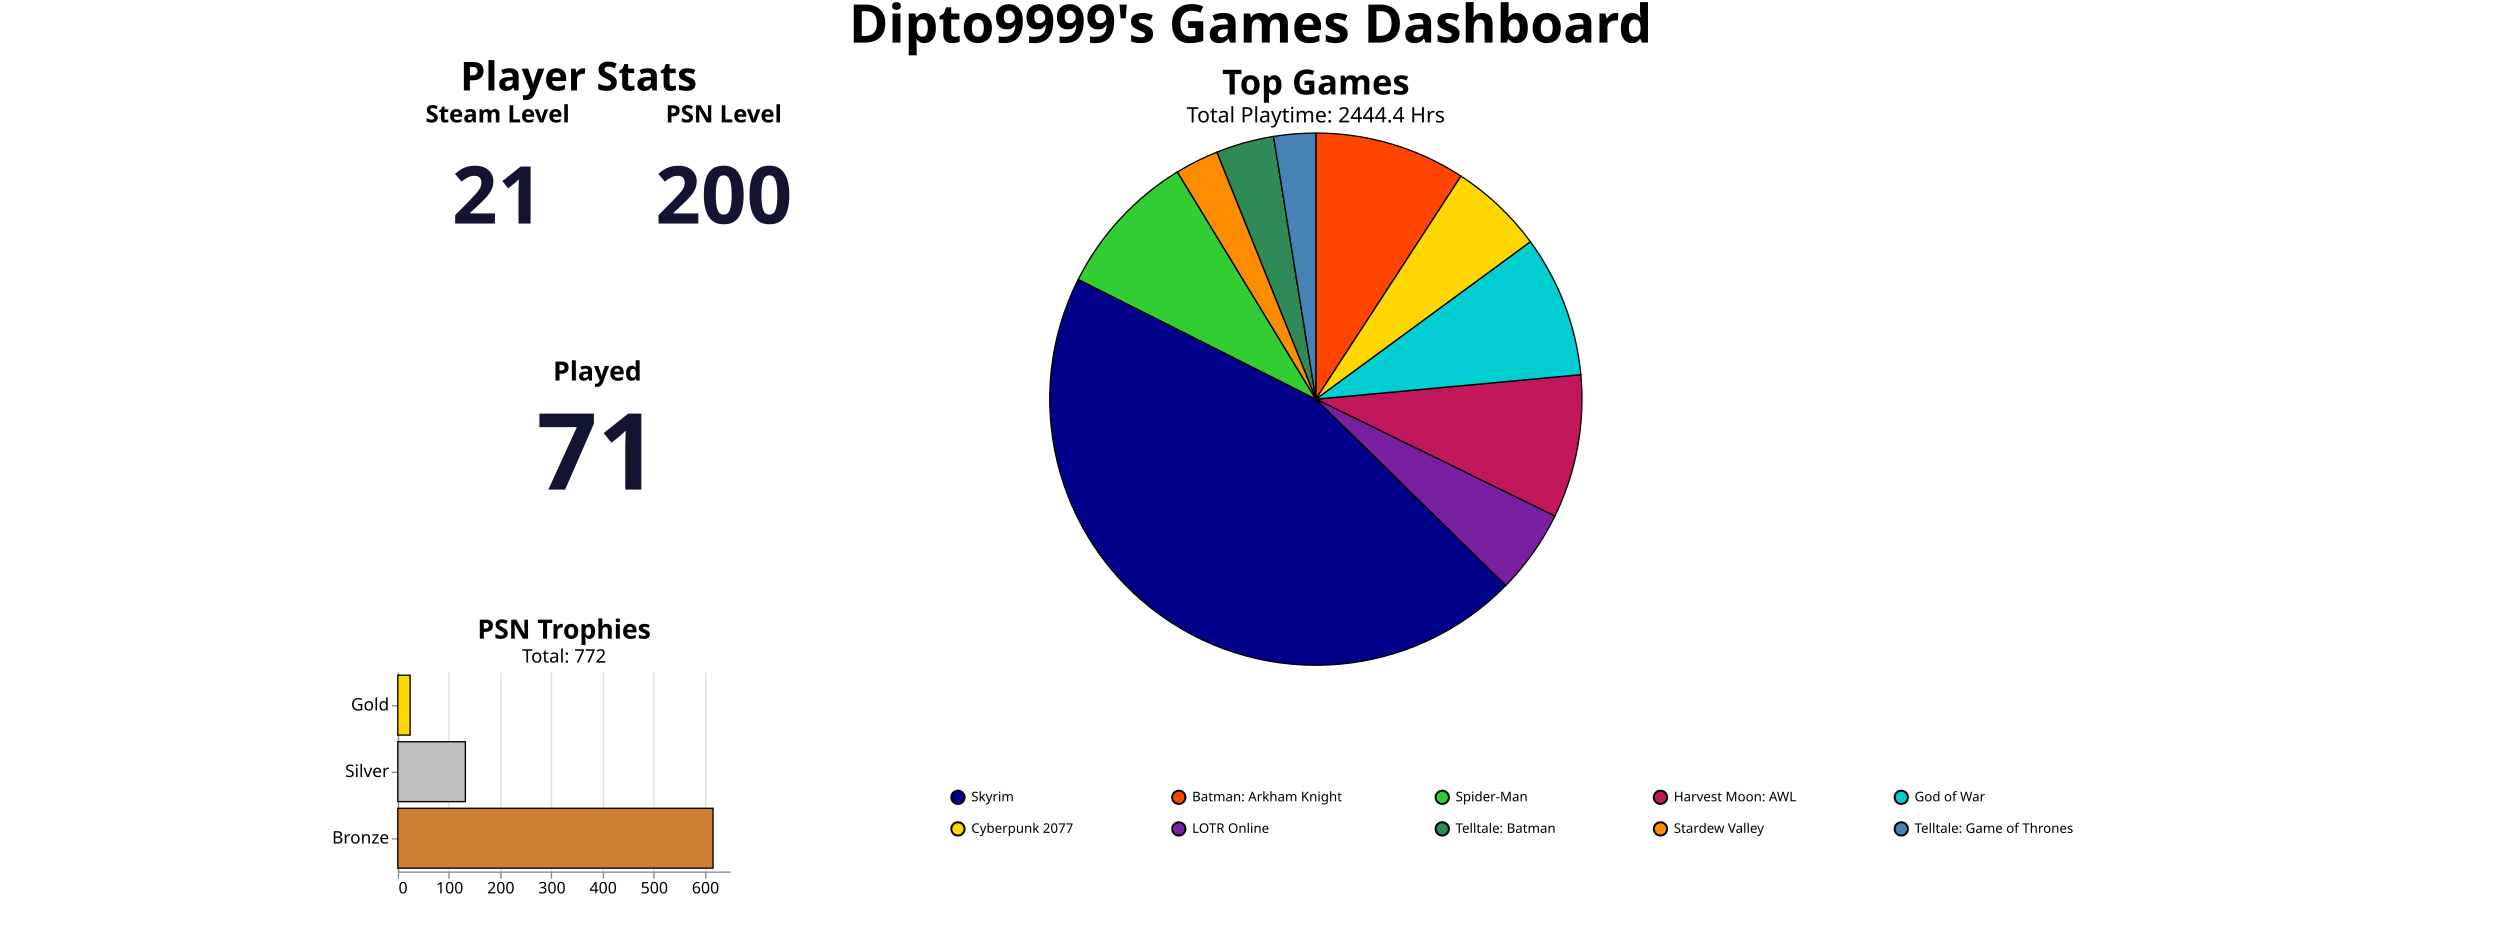
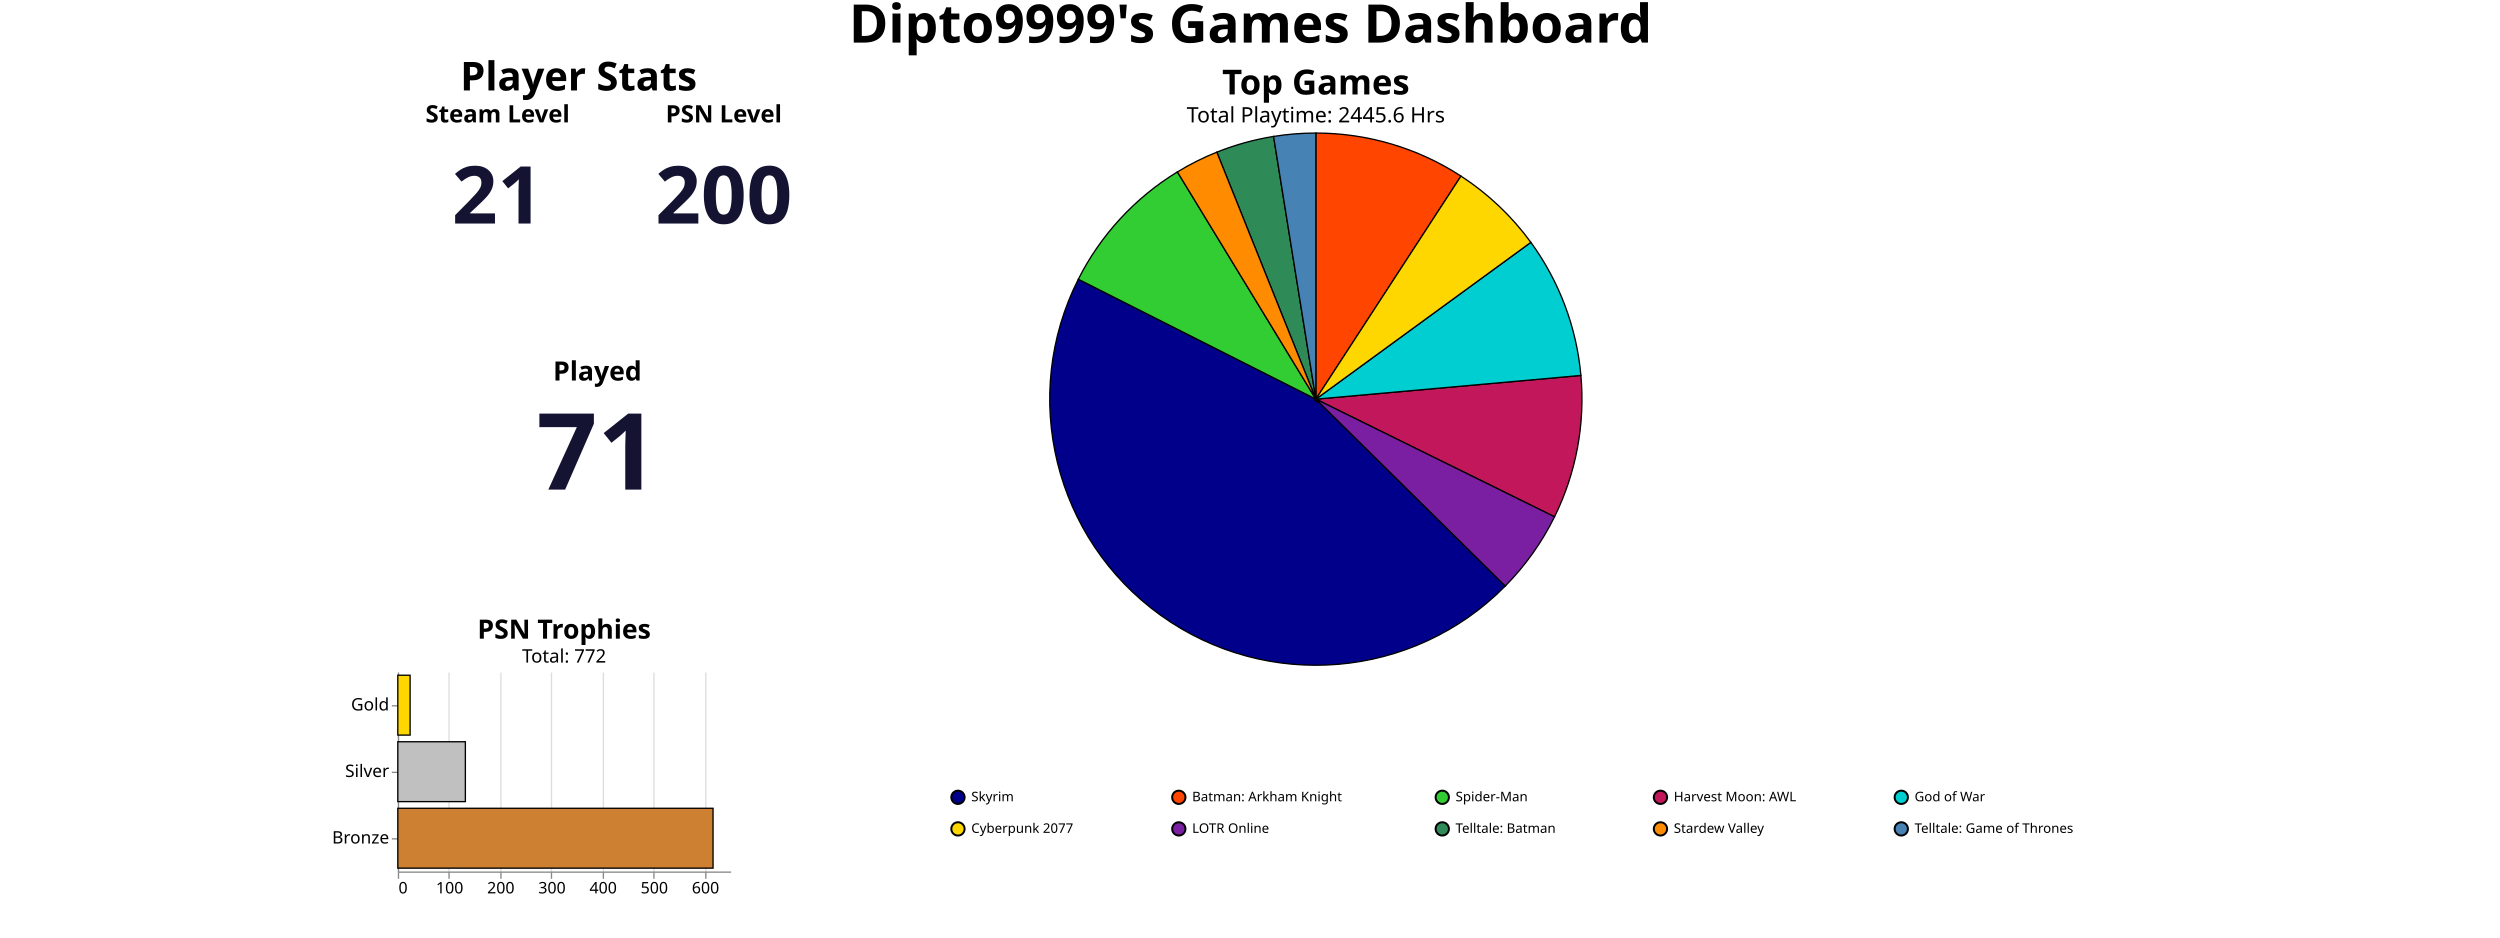
<svg xmlns="http://www.w3.org/2000/svg" version="1.1" class="marks" width="1879" height="705" viewBox="0 0 1879 705">
  <rect width="1879" height="705" fill="white" />
  <g fill="none" stroke-miterlimit="10" transform="translate(299,100)">
    <g class="mark-group role-frame root" role="graphics-object" aria-roledescription="group mark container">
      <g transform="translate(0,0)">
        <path class="background" aria-hidden="true" d="M0,0h0v0h0Z" />
        <g>
          <g class="mark-group role-scope concat_0_group" role="graphics-object" aria-roledescription="group mark container">
            <g transform="translate(0,0)">
              <path class="background" aria-hidden="true" d="M0,0h0v0h0Z" />
              <g>
                <g class="mark-group role-scope concat_0_concat_0_group" role="graphics-object" aria-roledescription="group mark container">
                  <g transform="translate(0,0)">
                    <path class="background" aria-hidden="true" d="M0,0h0v0h0Z" />
                    <g>
                      <g class="mark-group role-scope concat_0_concat_0_concat_0_group" role="graphics-object" aria-roledescription="group mark container">
                        <g transform="translate(0,0)">
                          <path class="background" aria-hidden="true" d="M0,0h150v150h-150Z" stroke="#ddd" stroke-opacity="0" stroke-width="1.5" />
                          <g>
                            <g class="mark-text role-mark concat_0_concat_0_concat_0_marks" role="graphics-object" aria-roledescription="text mark container">
                              <text aria-label="Metric: Steam Level; Value: 21" role="graphics-symbol" aria-roledescription="text mark" text-anchor="middle" transform="translate(75,68)" font-family="sans-serif" font-size="60px" font-weight="bold" fill="#141331">21</text>
                            </g>
                            <g class="mark-group role-title">
                              <g transform="translate(75,-22)">
                                <path class="background" aria-hidden="true" d="M0,0h0v0h0Z" pointer-events="none" />
                                <g>
                                  <g class="mark-text role-title-text" role="graphics-symbol" aria-roledescription="title" aria-label="Title text 'Steam Level'" pointer-events="none">
                                    <text text-anchor="middle" transform="translate(0,14)" font-family="sans-serif" font-size="18px" font-weight="bold" fill="#000" opacity="1">Steam Level</text>
                                  </g>
                                </g>
                                <path class="foreground" aria-hidden="true" d="" pointer-events="none" display="none" />
                              </g>
                            </g>
                          </g>
                          <path class="foreground" aria-hidden="true" d="" display="none" />
                        </g>
                      </g>
                      <g class="mark-group role-scope concat_0_concat_0_concat_1_group" role="graphics-object" aria-roledescription="group mark container">
                        <g transform="translate(170,0)">
                          <path class="background" aria-hidden="true" d="M0,0h150v150h-150Z" stroke="#ddd" stroke-opacity="0" stroke-width="1.5" />
                          <g>
                            <g class="mark-text role-mark concat_0_concat_0_concat_1_marks" role="graphics-object" aria-roledescription="text mark container">
                              <text aria-label="Metric: PSN Level; Value: 200" role="graphics-symbol" aria-roledescription="text mark" text-anchor="middle" transform="translate(75,68)" font-family="sans-serif" font-size="60px" font-weight="bold" fill="#141331">200</text>
                            </g>
                            <g class="mark-group role-title">
                              <g transform="translate(75,-22)">
                                <path class="background" aria-hidden="true" d="M0,0h0v0h0Z" pointer-events="none" />
                                <g>
                                  <g class="mark-text role-title-text" role="graphics-symbol" aria-roledescription="title" aria-label="Title text 'PSN Level'" pointer-events="none">
                                    <text text-anchor="middle" transform="translate(0,14)" font-family="sans-serif" font-size="18px" font-weight="bold" fill="#000" opacity="1">PSN Level</text>
                                  </g>
                                </g>
                                <path class="foreground" aria-hidden="true" d="" pointer-events="none" display="none" />
                              </g>
                            </g>
                          </g>
                          <path class="foreground" aria-hidden="true" d="" display="none" />
                        </g>
                      </g>
                    </g>
                    <path class="foreground" aria-hidden="true" d="" display="none" />
                  </g>
                </g>
                <g class="mark-group role-scope concat_0_concat_1_group" role="graphics-object" aria-roledescription="group mark container">
                  <g transform="translate(0,194)">
                    <path class="background" aria-hidden="true" d="M0,0h300v150h-300Z" stroke="#ddd" stroke-opacity="0" stroke-width="1.5" />
                    <g>
                      <g class="mark-text role-mark concat_0_concat_1_marks" role="graphics-object" aria-roledescription="text mark container">
                        <text aria-label="Metric: Played; Value: 71" role="graphics-symbol" aria-roledescription="text mark" text-anchor="middle" transform="translate(150,74)" font-family="sans-serif" font-size="80px" font-weight="bold" fill="#141331">71</text>
                      </g>
                      <g class="mark-group role-title">
                        <g transform="translate(150,-24)">
                          <path class="background" aria-hidden="true" d="M0,0h0v0h0Z" pointer-events="none" />
                          <g>
                            <g class="mark-text role-title-text" role="graphics-symbol" aria-roledescription="title" aria-label="Title text 'Played'" pointer-events="none">
                              <text text-anchor="middle" transform="translate(0,16)" font-family="sans-serif" font-size="20px" font-weight="bold" fill="#000" opacity="1">Played</text>
                            </g>
                          </g>
                          <path class="foreground" aria-hidden="true" d="" pointer-events="none" display="none" />
                        </g>
                      </g>
                    </g>
                    <path class="foreground" aria-hidden="true" d="" display="none" />
                  </g>
                </g>
                <g class="mark-group role-scope concat_0_concat_2_group" role="graphics-object" aria-roledescription="group mark container">
                  <g transform="translate(0,405)">
                    <path class="background" aria-hidden="true" d="M0,0h250v150h-250Z" stroke="#ddd" stroke-opacity="0" stroke-width="1.5" />
                    <g>
                      <g class="mark-group role-axis" aria-hidden="true">
                        <g transform="translate(0.5,150.5)">
                          <path class="background" aria-hidden="true" d="M0,0h0v0h0Z" pointer-events="none" />
                          <g>
                            <g class="mark-rule role-axis-grid" pointer-events="none">
                              <line transform="translate(0,0)" x2="0" y2="-150" stroke="#ddd" stroke-width="1" opacity="1" />
                              <line transform="translate(38,0)" x2="0" y2="-150" stroke="#ddd" stroke-width="1" opacity="1" />
                              <line transform="translate(77,0)" x2="0" y2="-150" stroke="#ddd" stroke-width="1" opacity="1" />
                              <line transform="translate(115,0)" x2="0" y2="-150" stroke="#ddd" stroke-width="1" opacity="1" />
                              <line transform="translate(154,0)" x2="0" y2="-150" stroke="#ddd" stroke-width="1" opacity="1" />
                              <line transform="translate(192,0)" x2="0" y2="-150" stroke="#ddd" stroke-width="1" opacity="1" />
                              <line transform="translate(231,0)" x2="0" y2="-150" stroke="#ddd" stroke-width="1" opacity="1" />
                            </g>
                          </g>
                          <path class="foreground" aria-hidden="true" d="" pointer-events="none" display="none" />
                        </g>
                      </g>
                      <g class="mark-group role-axis" role="graphics-symbol" aria-roledescription="axis" aria-label="X-axis for a linear scale with values from 0 to 650">
                        <g transform="translate(0.5,150.5)">
                          <path class="background" aria-hidden="true" d="M0,0h0v0h0Z" pointer-events="none" />
                          <g>
                            <g class="mark-rule role-axis-tick" pointer-events="none">
                              <line transform="translate(0,0)" x2="0" y2="5" stroke="#888" stroke-width="1" opacity="1" />
                              <line transform="translate(38,0)" x2="0" y2="5" stroke="#888" stroke-width="1" opacity="1" />
                              <line transform="translate(77,0)" x2="0" y2="5" stroke="#888" stroke-width="1" opacity="1" />
                              <line transform="translate(115,0)" x2="0" y2="5" stroke="#888" stroke-width="1" opacity="1" />
                              <line transform="translate(154,0)" x2="0" y2="5" stroke="#888" stroke-width="1" opacity="1" />
                              <line transform="translate(192,0)" x2="0" y2="5" stroke="#888" stroke-width="1" opacity="1" />
                              <line transform="translate(231,0)" x2="0" y2="5" stroke="#888" stroke-width="1" opacity="1" />
                            </g>
                            <g class="mark-text role-axis-label" pointer-events="none">
                              <text text-anchor="start" transform="translate(0,16)" font-family="sans-serif" font-size="12px" fill="#000" opacity="1">0</text>
                              <text text-anchor="middle" transform="translate(38.46154,16)" font-family="sans-serif" font-size="12px" fill="#000" opacity="1">100</text>
                              <text text-anchor="middle" transform="translate(76.92308,16)" font-family="sans-serif" font-size="12px" fill="#000" opacity="1">200</text>
                              <text text-anchor="middle" transform="translate(115.3846,16)" font-family="sans-serif" font-size="12px" fill="#000" opacity="1">300</text>
                              <text text-anchor="middle" transform="translate(153.8462,16)" font-family="sans-serif" font-size="12px" fill="#000" opacity="1">400</text>
                              <text text-anchor="middle" transform="translate(192.3077,16)" font-family="sans-serif" font-size="12px" fill="#000" opacity="1">500</text>
                              <text text-anchor="middle" transform="translate(230.7692,16)" font-family="sans-serif" font-size="12px" fill="#000" opacity="1">600</text>
                            </g>
                            <g class="mark-rule role-axis-domain" pointer-events="none">
                              <line transform="translate(0,0)" x2="250" y2="0" stroke="#888" stroke-width="1" opacity="1" />
                            </g>
                          </g>
                          <path class="foreground" aria-hidden="true" d="" pointer-events="none" display="none" />
                        </g>
                      </g>
                      <g class="mark-group role-axis" role="graphics-symbol" aria-roledescription="axis" aria-label="Y-axis for a discrete scale with 3 values: Gold, Silver, Bronze">
                        <g transform="translate(0.5,0.5)">
                          <path class="background" aria-hidden="true" d="M0,0h0v0h0Z" pointer-events="none" />
                          <g>
                            <g class="mark-rule role-axis-tick" pointer-events="none">
                              <line transform="translate(0,25)" x2="-5" y2="0" stroke="#888" stroke-width="1" opacity="1" />
                              <line transform="translate(0,75)" x2="-5" y2="0" stroke="#888" stroke-width="1" opacity="1" />
                              <line transform="translate(0,125)" x2="-5" y2="0" stroke="#888" stroke-width="1" opacity="1" />
                            </g>
                            <g class="mark-text role-axis-label" pointer-events="none">
                              <text text-anchor="end" transform="translate(-7,28.5)" font-family="sans-serif" font-size="13px" fill="#000" opacity="1">Gold</text>
                              <text text-anchor="end" transform="translate(-7,78.5)" font-family="sans-serif" font-size="13px" fill="#000" opacity="1">Silver</text>
                              <text text-anchor="end" transform="translate(-7,128.5)" font-family="sans-serif" font-size="13px" fill="#000" opacity="1">Bronze</text>
                            </g>
                            <g class="mark-rule role-axis-domain" pointer-events="none">
                              <line transform="translate(0,0)" x2="0" y2="150" stroke="#888" stroke-width="1" opacity="1" />
                            </g>
                          </g>
                          <path class="foreground" aria-hidden="true" d="" pointer-events="none" display="none" />
                        </g>
                      </g>
                      <g class="mark-rect role-mark concat_0_concat_2_marks" role="graphics-object" aria-roledescription="rect mark container">
                        <path aria-label="count: 24; type: Gold; Trophy: Gold; Count: 24" role="graphics-symbol" aria-roledescription="bar" d="M0,2.5h9.231v45h-9.231Z" fill="#FFD700" stroke="black" stroke-width="1" />
                        <path aria-label="count: 132; type: Silver; Trophy: Silver; Count: 132" role="graphics-symbol" aria-roledescription="bar" d="M0,52.5h50.769v45h-50.769Z" fill="#C0C0C0" stroke="black" stroke-width="1" />
                        <path aria-label="count: 616; type: Bronze; Trophy: Bronze; Count: 616" role="graphics-symbol" aria-roledescription="bar" d="M0,102.5h236.923v45h-236.923Z" fill="#CD7F32" stroke="black" stroke-width="1" />
                      </g>
                      <g class="mark-group role-title">
                        <g transform="translate(125,-41)">
                          <path class="background" aria-hidden="true" d="M0,0h0v0h0Z" pointer-events="none" />
                          <g>
                            <g class="mark-text role-title-text" role="graphics-symbol" aria-roledescription="title" aria-label="Title text 'PSN Trophies'" pointer-events="none">
                              <text text-anchor="middle" transform="translate(0,16)" font-family="sans-serif" font-size="20px" font-weight="bold" fill="#000" opacity="1">PSN Trophies</text>
                            </g>
                            <g class="mark-text role-title-subtitle" role="graphics-symbol" aria-roledescription="subtitle" aria-label="Subtitle text 'Total: 772'" pointer-events="none">
                              <text text-anchor="middle" transform="translate(0,34)" font-family="sans-serif" font-size="14px" fill="#000" opacity="1">Total: 772</text>
                            </g>
                          </g>
                          <path class="foreground" aria-hidden="true" d="" pointer-events="none" display="none" />
                        </g>
                      </g>
                    </g>
                    <path class="foreground" aria-hidden="true" d="" display="none" />
                  </g>
                </g>
                <g class="mark-group role-title">
                  <g transform="translate(135.905,-56)">
                    <path class="background" aria-hidden="true" d="M0,0h0v0h0Z" pointer-events="none" />
                    <g>
                      <g class="mark-text role-title-text" role="graphics-symbol" aria-roledescription="title" aria-label="Title text 'Player Stats'" pointer-events="none">
                        <text text-anchor="middle" transform="translate(0,24)" font-family="sans-serif" font-size="30px" font-weight="bold" fill="#000" opacity="1">Player Stats</text>
                      </g>
                    </g>
                    <path class="foreground" aria-hidden="true" d="" pointer-events="none" display="none" />
                  </g>
                </g>
              </g>
              <path class="foreground" aria-hidden="true" d="" display="none" />
            </g>
          </g>
          <g class="mark-group role-scope concat_1_group" role="graphics-object" aria-roledescription="group mark container">
            <g transform="translate(340,0)">
              <path class="background" aria-hidden="true" d="M0,0h700v400h-700Z" />
              <g>
                <g class="mark-arc role-mark concat_1_marks" role="graphics-object" aria-roledescription="arc mark container">
-                   <path aria-label="playtime_percentage: 45.08; name: Skyrim; Game: Skyrim; Time (Hrs): 845.3; Playtime (%): 45.08" role="graphics-symbol" aria-roledescription="arc mark" transform="translate(350,200)" d="M-178.609,-89.994A200,200,0,0,0,142.803,140.026L0,0Z" fill="#00008B" stroke="black" stroke-width="1" />
-                   <path aria-label="playtime_percentage: 9.18; name: Batman: Arkham Knight; Game: Batman: Arkham Knight; Time (Hrs): 172.2; Playtime (%): 9.18" role="graphics-symbol" aria-roledescription="arc mark" transform="translate(350,200)" d="M109.078,-167.637A200,200,0,0,0,0,-200L0,0Z" fill="#FF4500" stroke="black" stroke-width="1" />
-                   <path aria-label="playtime_percentage: 8.86; name: Spider-Man; Game: Spider-Man; Time (Hrs): 166.1; Playtime (%): 8.86" role="graphics-symbol" aria-roledescription="arc mark" transform="translate(350,200)" d="M-104.08,-170.784A200,200,0,0,0,-178.609,-89.994L0,0Z" fill="#32CD32" stroke="black" stroke-width="1" />
-                   <path aria-label="playtime_percentage: 8.71; name: Harvest Moon: AWL; Game: Harvest Moon: AWL; Time (Hrs): 163.4; Playtime (%): 8.71" role="graphics-symbol" aria-roledescription="arc mark" transform="translate(350,200)" d="M179.643,87.911A200,200,0,0,0,199.15,-18.417L0,0Z" fill="#C2185B" stroke="black" stroke-width="1" />
-                   <path aria-label="playtime_percentage: 8.61; name: God of War; Game: God of War; Time (Hrs): 161.5; Playtime (%): 8.61" role="graphics-symbol" aria-roledescription="arc mark" transform="translate(350,200)" d="M199.15,-18.417A200,200,0,0,0,161.222,-118.354L0,0Z" fill="#00CED1" stroke="black" stroke-width="1" />
-                   <path aria-label="playtime_percentage: 5.74; name: Cyberpunk 2077; Game: Cyberpunk 2077; Time (Hrs): 107.6; Playtime (%): 5.74" role="graphics-symbol" aria-roledescription="arc mark" transform="translate(350,200)" d="M161.222,-118.354A200,200,0,0,0,109.078,-167.637L0,0Z" fill="#FFD700" stroke="black" stroke-width="1" />
-                   <path aria-label="playtime_percentage: 5.1; name: LOTR Online; Game: LOTR Online; Time (Hrs): 95.7; Playtime (%): 5.10" role="graphics-symbol" aria-roledescription="arc mark" transform="translate(350,200)" d="M142.803,140.026A200,200,0,0,0,179.643,87.911L0,0Z" fill="#7B1FA2" stroke="black" stroke-width="1" />
-                   <path aria-label="playtime_percentage: 3.53; name: Telltale: Batman; Game: Telltale: Batman; Time (Hrs): 66.2; Playtime (%): 3.53" role="graphics-symbol" aria-roledescription="arc mark" transform="translate(350,200)" d="M-31.786,-197.458A200,200,0,0,0,-74.449,-185.627L0,0Z" fill="#2E8B57" stroke="black" stroke-width="1" />
-                   <path aria-label="playtime_percentage: 2.64; name: Stardew Valley; Game: Stardew Valley; Time (Hrs): 49.5; Playtime (%): 2.64" role="graphics-symbol" aria-roledescription="arc mark" transform="translate(350,200)" d="M-74.449,-185.627A200,200,0,0,0,-104.08,-170.784L0,0Z" fill="#FF8C00" stroke="black" stroke-width="1" />
-                   <path aria-label="playtime_percentage: 2.54; name: Telltale: Game of Thrones; Game: Telltale: Game of Thrones; Time (Hrs): 47.7; Playtime (%): 2.54" role="graphics-symbol" aria-roledescription="arc mark" transform="translate(350,200)" d="M0,-200A200,200,0,0,0,-31.786,-197.458L0,0Z" fill="#4682B4" stroke="black" stroke-width="1" />
+                   <path aria-label="playtime_percentage: 45.05; name: Skyrim; Game: Skyrim; Time (Hrs): 845.3; Playtime (%): 45.05" role="graphics-symbol" aria-roledescription="arc mark" transform="translate(350,200)" d="M-178.542,-90.126A200,200,0,0,0,142.395,140.441L0,0Z" fill="#00008B" stroke="black" stroke-width="1" />
+                   <path aria-label="playtime_percentage: 9.18; name: Batman: Arkham Knight; Game: Batman: Arkham Knight; Time (Hrs): 172.2; Playtime (%): 9.18" role="graphics-symbol" aria-roledescription="arc mark" transform="translate(350,200)" d="M109.068,-167.643A200,200,0,0,0,0,-200L0,0Z" fill="#FF4500" stroke="black" stroke-width="1" />
+                   <path aria-label="playtime_percentage: 8.85; name: Spider-Man; Game: Spider-Man; Time (Hrs): 166.1; Playtime (%): 8.85" role="graphics-symbol" aria-roledescription="arc mark" transform="translate(350,200)" d="M-104.071,-170.79A200,200,0,0,0,-178.542,-90.126L0,0Z" fill="#32CD32" stroke="black" stroke-width="1" />
+                   <path aria-label="playtime_percentage: 8.71; name: Harvest Moon: AWL; Game: Harvest Moon: AWL; Time (Hrs): 163.4; Playtime (%): 8.71" role="graphics-symbol" aria-roledescription="arc mark" transform="translate(350,200)" d="M179.384,88.439A200,200,0,0,0,199.204,-17.821L0,0Z" fill="#C2185B" stroke="black" stroke-width="1" />
+                   <path aria-label="playtime_percentage: 8.61; name: God of War; Game: God of War; Time (Hrs): 161.5; Playtime (%): 8.61" role="graphics-symbol" aria-roledescription="arc mark" transform="translate(350,200)" d="M199.204,-17.821A200,200,0,0,0,161.582,-117.862L0,0Z" fill="#00CED1" stroke="black" stroke-width="1" />
+                   <path aria-label="playtime_percentage: 5.79; name: Cyberpunk 2077; Game: Cyberpunk 2077; Time (Hrs): 108.7; Playtime (%): 5.79" role="graphics-symbol" aria-roledescription="arc mark" transform="translate(350,200)" d="M161.582,-117.862A200,200,0,0,0,109.068,-167.643L0,0Z" fill="#FFD700" stroke="black" stroke-width="1" />
+                   <path aria-label="playtime_percentage: 5.1; name: LOTR Online; Game: LOTR Online; Time (Hrs): 95.7; Playtime (%): 5.10" role="graphics-symbol" aria-roledescription="arc mark" transform="translate(350,200)" d="M142.395,140.441A200,200,0,0,0,179.384,88.439L0,0Z" fill="#7B1FA2" stroke="black" stroke-width="1" />
+                   <path aria-label="playtime_percentage: 3.53; name: Telltale: Batman; Game: Telltale: Batman; Time (Hrs): 66.2; Playtime (%): 3.53" role="graphics-symbol" aria-roledescription="arc mark" transform="translate(350,200)" d="M-31.783,-197.458A200,200,0,0,0,-74.442,-185.63L0,0Z" fill="#2E8B57" stroke="black" stroke-width="1" />
+                   <path aria-label="playtime_percentage: 2.64; name: Stardew Valley; Game: Stardew Valley; Time (Hrs): 49.5; Playtime (%): 2.64" role="graphics-symbol" aria-roledescription="arc mark" transform="translate(350,200)" d="M-74.442,-185.63A200,200,0,0,0,-104.071,-170.79L0,0Z" fill="#FF8C00" stroke="black" stroke-width="1" />
+                   <path aria-label="playtime_percentage: 2.54; name: Telltale: Game of Thrones; Game: Telltale: Game of Thrones; Time (Hrs): 47.7; Playtime (%): 2.54" role="graphics-symbol" aria-roledescription="arc mark" transform="translate(350,200)" d="M0,-200A200,200,0,0,0,-31.783,-197.458L0,0Z" fill="#4682B4" stroke="black" stroke-width="1" />
                </g>
                <g class="mark-group role-legend" role="graphics-symbol" aria-roledescription="legend" aria-label="Symbol legend for fill color with 10 values: Skyrim, Batman: Arkham Knight, Spider-Man, Harvest Moon: AWL, God of War, ending with Telltale: Game of Thrones">
                  <g transform="translate(0,418)">
                    <path class="background" aria-hidden="true" d="M0,0h990v187h-990Z" pointer-events="none" />
                    <g>
                      <g class="mark-group role-legend-entry">
                        <g transform="translate(75,75)">
                          <path class="background" aria-hidden="true" d="M0,0h0v0h0Z" pointer-events="none" />
                          <g>
                            <g class="mark-group role-scope" role="graphics-object" aria-roledescription="group mark container">
                              <g transform="translate(0,0.25)">
                                <path class="background" aria-hidden="true" d="M0,0h89.384v12.5h-89.384Z" pointer-events="none" opacity="1" />
                                <g>
                                  <g class="mark-symbol role-legend-symbol" pointer-events="none">
                                    <path transform="translate(6,6)" d="M5,0A5,5,0,1,1,-5,0A5,5,0,1,1,5,0" fill="#00008B" stroke="black" stroke-width="1.5" opacity="1" />
                                  </g>
                                  <g class="mark-text role-legend-label" pointer-events="none">
                                    <text text-anchor="start" transform="translate(16,9)" font-family="sans-serif" font-size="10px" fill="#000" opacity="1">Skyrim</text>
                                  </g>
                                </g>
                                <path class="foreground" aria-hidden="true" d="" pointer-events="none" display="none" />
                              </g>
                              <g transform="translate(166,0.25)">
                                <path class="background" aria-hidden="true" d="M0,0h121.054v12.5h-121.054Z" pointer-events="none" opacity="1" />
                                <g>
                                  <g class="mark-symbol role-legend-symbol" pointer-events="none">
                                    <path transform="translate(6,6)" d="M5,0A5,5,0,1,1,-5,0A5,5,0,1,1,5,0" fill="#FF4500" stroke="black" stroke-width="1.5" opacity="1" />
                                  </g>
                                  <g class="mark-text role-legend-label" pointer-events="none">
                                    <text text-anchor="start" transform="translate(16,9)" font-family="sans-serif" font-size="10px" fill="#000" opacity="1">Batman: Arkham Knight</text>
                                  </g>
                                </g>
                                <path class="foreground" aria-hidden="true" d="" pointer-events="none" display="none" />
                              </g>
                              <g transform="translate(364,0.25)">
                                <path class="background" aria-hidden="true" d="M0,0h87.147v12.5h-87.147Z" pointer-events="none" opacity="1" />
                                <g>
                                  <g class="mark-symbol role-legend-symbol" pointer-events="none">
                                    <path transform="translate(6,6)" d="M5,0A5,5,0,1,1,-5,0A5,5,0,1,1,5,0" fill="#32CD32" stroke="black" stroke-width="1.5" opacity="1" />
                                  </g>
                                  <g class="mark-text role-legend-label" pointer-events="none">
                                    <text text-anchor="start" transform="translate(16,9)" font-family="sans-serif" font-size="10px" fill="#000" opacity="1">Spider-Man</text>
                                  </g>
                                </g>
                                <path class="foreground" aria-hidden="true" d="" pointer-events="none" display="none" />
                              </g>
                              <g transform="translate(528,0.25)">
                                <path class="background" aria-hidden="true" d="M0,0h104.55v12.5h-104.55Z" pointer-events="none" opacity="1" />
                                <g>
                                  <g class="mark-symbol role-legend-symbol" pointer-events="none">
                                    <path transform="translate(6,6)" d="M5,0A5,5,0,1,1,-5,0A5,5,0,1,1,5,0" fill="#C2185B" stroke="black" stroke-width="1.5" opacity="1" />
                                  </g>
                                  <g class="mark-text role-legend-label" pointer-events="none">
                                    <text text-anchor="start" transform="translate(16,9)" font-family="sans-serif" font-size="10px" fill="#000" opacity="1">Harvest Moon: AWL</text>
                                  </g>
                                </g>
                                <path class="foreground" aria-hidden="true" d="" pointer-events="none" display="none" />
                              </g>
                              <g transform="translate(709,0.25)">
                                <path class="background" aria-hidden="true" d="M0,0h130.316v12.5h-130.316Z" pointer-events="none" opacity="1" />
                                <g>
                                  <g class="mark-symbol role-legend-symbol" pointer-events="none">
                                    <path transform="translate(6,6)" d="M5,0A5,5,0,1,1,-5,0A5,5,0,1,1,5,0" fill="#00CED1" stroke="black" stroke-width="1.5" opacity="1" />
                                  </g>
                                  <g class="mark-text role-legend-label" pointer-events="none">
                                    <text text-anchor="start" transform="translate(16,9)" font-family="sans-serif" font-size="10px" fill="#000" opacity="1">God of War</text>
                                  </g>
                                </g>
                                <path class="foreground" aria-hidden="true" d="" pointer-events="none" display="none" />
                              </g>
                              <g transform="translate(0,24)">
                                <path class="background" aria-hidden="true" d="M0,0h89.384v12.5h-89.384Z" pointer-events="none" opacity="1" />
                                <g>
                                  <g class="mark-symbol role-legend-symbol" pointer-events="none">
                                    <path transform="translate(6,6)" d="M5,0A5,5,0,1,1,-5,0A5,5,0,1,1,5,0" fill="#FFD700" stroke="black" stroke-width="1.5" opacity="1" />
                                  </g>
                                  <g class="mark-text role-legend-label" pointer-events="none">
                                    <text text-anchor="start" transform="translate(16,9)" font-family="sans-serif" font-size="10px" fill="#000" opacity="1">Cyberpunk 2077</text>
                                  </g>
                                </g>
                                <path class="foreground" aria-hidden="true" d="" pointer-events="none" display="none" />
                              </g>
                              <g transform="translate(166,24)">
                                <path class="background" aria-hidden="true" d="M0,0h121.054v12.5h-121.054Z" pointer-events="none" opacity="1" />
                                <g>
                                  <g class="mark-symbol role-legend-symbol" pointer-events="none">
                                    <path transform="translate(6,6)" d="M5,0A5,5,0,1,1,-5,0A5,5,0,1,1,5,0" fill="#7B1FA2" stroke="black" stroke-width="1.5" opacity="1" />
                                  </g>
                                  <g class="mark-text role-legend-label" pointer-events="none">
                                    <text text-anchor="start" transform="translate(16,9)" font-family="sans-serif" font-size="10px" fill="#000" opacity="1">LOTR Online</text>
                                  </g>
                                </g>
                                <path class="foreground" aria-hidden="true" d="" pointer-events="none" display="none" />
                              </g>
                              <g transform="translate(364,24)">
                                <path class="background" aria-hidden="true" d="M0,0h87.147v12.5h-87.147Z" pointer-events="none" opacity="1" />
                                <g>
                                  <g class="mark-symbol role-legend-symbol" pointer-events="none">
                                    <path transform="translate(6,6)" d="M5,0A5,5,0,1,1,-5,0A5,5,0,1,1,5,0" fill="#2E8B57" stroke="black" stroke-width="1.5" opacity="1" />
                                  </g>
                                  <g class="mark-text role-legend-label" pointer-events="none">
                                    <text text-anchor="start" transform="translate(16,9)" font-family="sans-serif" font-size="10px" fill="#000" opacity="1">Telltale: Batman</text>
                                  </g>
                                </g>
                                <path class="foreground" aria-hidden="true" d="" pointer-events="none" display="none" />
                              </g>
                              <g transform="translate(528,24)">
                                <path class="background" aria-hidden="true" d="M0,0h104.55v12.5h-104.55Z" pointer-events="none" opacity="1" />
                                <g>
                                  <g class="mark-symbol role-legend-symbol" pointer-events="none">
                                    <path transform="translate(6,6)" d="M5,0A5,5,0,1,1,-5,0A5,5,0,1,1,5,0" fill="#FF8C00" stroke="black" stroke-width="1.5" opacity="1" />
                                  </g>
                                  <g class="mark-text role-legend-label" pointer-events="none">
                                    <text text-anchor="start" transform="translate(16,9)" font-family="sans-serif" font-size="10px" fill="#000" opacity="1">Stardew Valley</text>
                                  </g>
                                </g>
                                <path class="foreground" aria-hidden="true" d="" pointer-events="none" display="none" />
                              </g>
                              <g transform="translate(709,24)">
                                <path class="background" aria-hidden="true" d="M0,0h130.316v12.5h-130.316Z" pointer-events="none" opacity="1" />
                                <g>
                                  <g class="mark-symbol role-legend-symbol" pointer-events="none">
                                    <path transform="translate(6,6)" d="M5,0A5,5,0,1,1,-5,0A5,5,0,1,1,5,0" fill="#4682B4" stroke="black" stroke-width="1.5" opacity="1" />
                                  </g>
                                  <g class="mark-text role-legend-label" pointer-events="none">
                                    <text text-anchor="start" transform="translate(16,9)" font-family="sans-serif" font-size="10px" fill="#000" opacity="1">Telltale: Game of Thrones</text>
                                  </g>
                                </g>
                                <path class="foreground" aria-hidden="true" d="" pointer-events="none" display="none" />
                              </g>
                            </g>
                          </g>
                          <path class="foreground" aria-hidden="true" d="" pointer-events="none" display="none" />
                        </g>
                      </g>
                    </g>
                    <path class="foreground" aria-hidden="true" d="" pointer-events="none" display="none" />
                  </g>
                </g>
                <g class="mark-group role-title">
                  <g transform="translate(350,-50)">
                    <path class="background" aria-hidden="true" d="M0,0h0v0h0Z" pointer-events="none" />
                    <g>
                      <g class="mark-text role-title-text" role="graphics-symbol" aria-roledescription="title" aria-label="Title text 'Top Games'" pointer-events="none">
                        <text text-anchor="middle" transform="translate(0,21)" font-family="sans-serif" font-size="26px" font-weight="bold" fill="#000" opacity="1">Top Games</text>
                      </g>
-                       <g class="mark-text role-title-subtitle" role="graphics-symbol" aria-roledescription="subtitle" aria-label="Subtitle text 'Total Playtime: 2444.4 Hrs'" pointer-events="none">
-                         <text text-anchor="middle" transform="translate(0,42)" font-family="sans-serif" font-size="16px" fill="#000" opacity="1">Total Playtime: 2444.4 Hrs</text>
+                       <g class="mark-text role-title-subtitle" role="graphics-symbol" aria-roledescription="subtitle" aria-label="Subtitle text 'Total Playtime: 2445.6 Hrs'" pointer-events="none">
+                         <text text-anchor="middle" transform="translate(0,42)" font-family="sans-serif" font-size="16px" fill="#000" opacity="1">Total Playtime: 2445.6 Hrs</text>
                      </g>
                    </g>
                    <path class="foreground" aria-hidden="true" d="" pointer-events="none" display="none" />
                  </g>
                </g>
              </g>
              <path class="foreground" aria-hidden="true" d="" display="none" />
            </g>
          </g>
          <g class="mark-group role-title">
            <g transform="translate(640.905,-100)">
              <path class="background" aria-hidden="true" d="M0,0h0v0h0Z" pointer-events="none" />
              <g>
                <g class="mark-text role-title-text" role="graphics-symbol" aria-roledescription="title" aria-label="Title text 'Dipto9999's Games Dashboard'" pointer-events="none">
                  <text text-anchor="middle" transform="translate(0,32)" font-family="sans-serif" font-size="40px" font-weight="bold" fill="#000" opacity="1">Dipto9999's Games Dashboard</text>
                </g>
              </g>
              <path class="foreground" aria-hidden="true" d="" pointer-events="none" display="none" />
            </g>
          </g>
        </g>
        <path class="foreground" aria-hidden="true" d="" display="none" />
      </g>
    </g>
  </g>
</svg>
